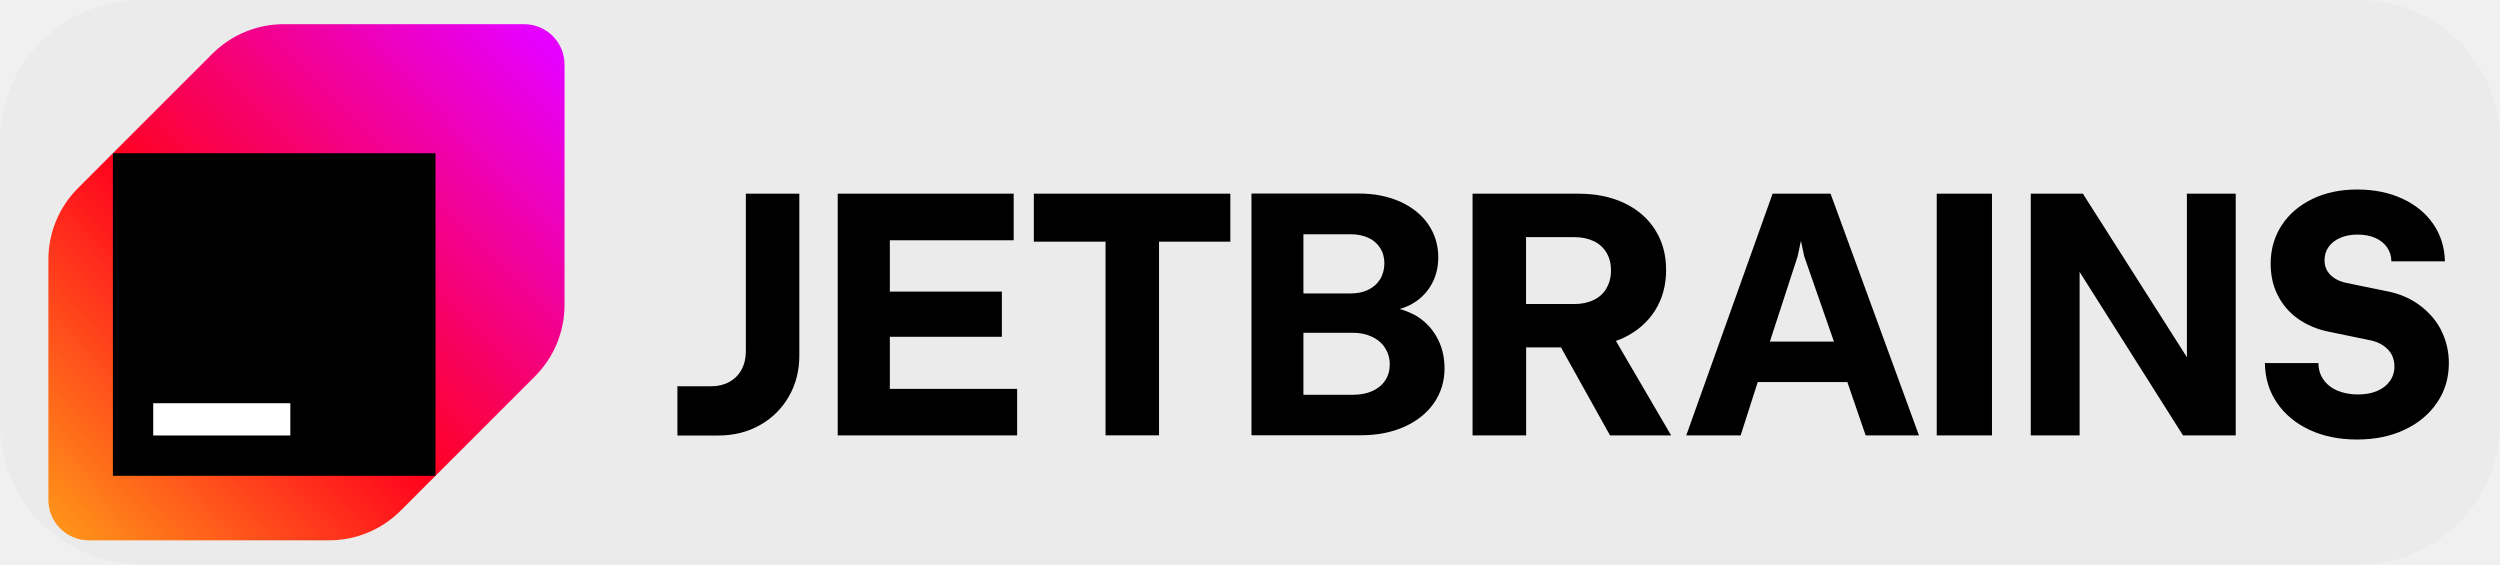
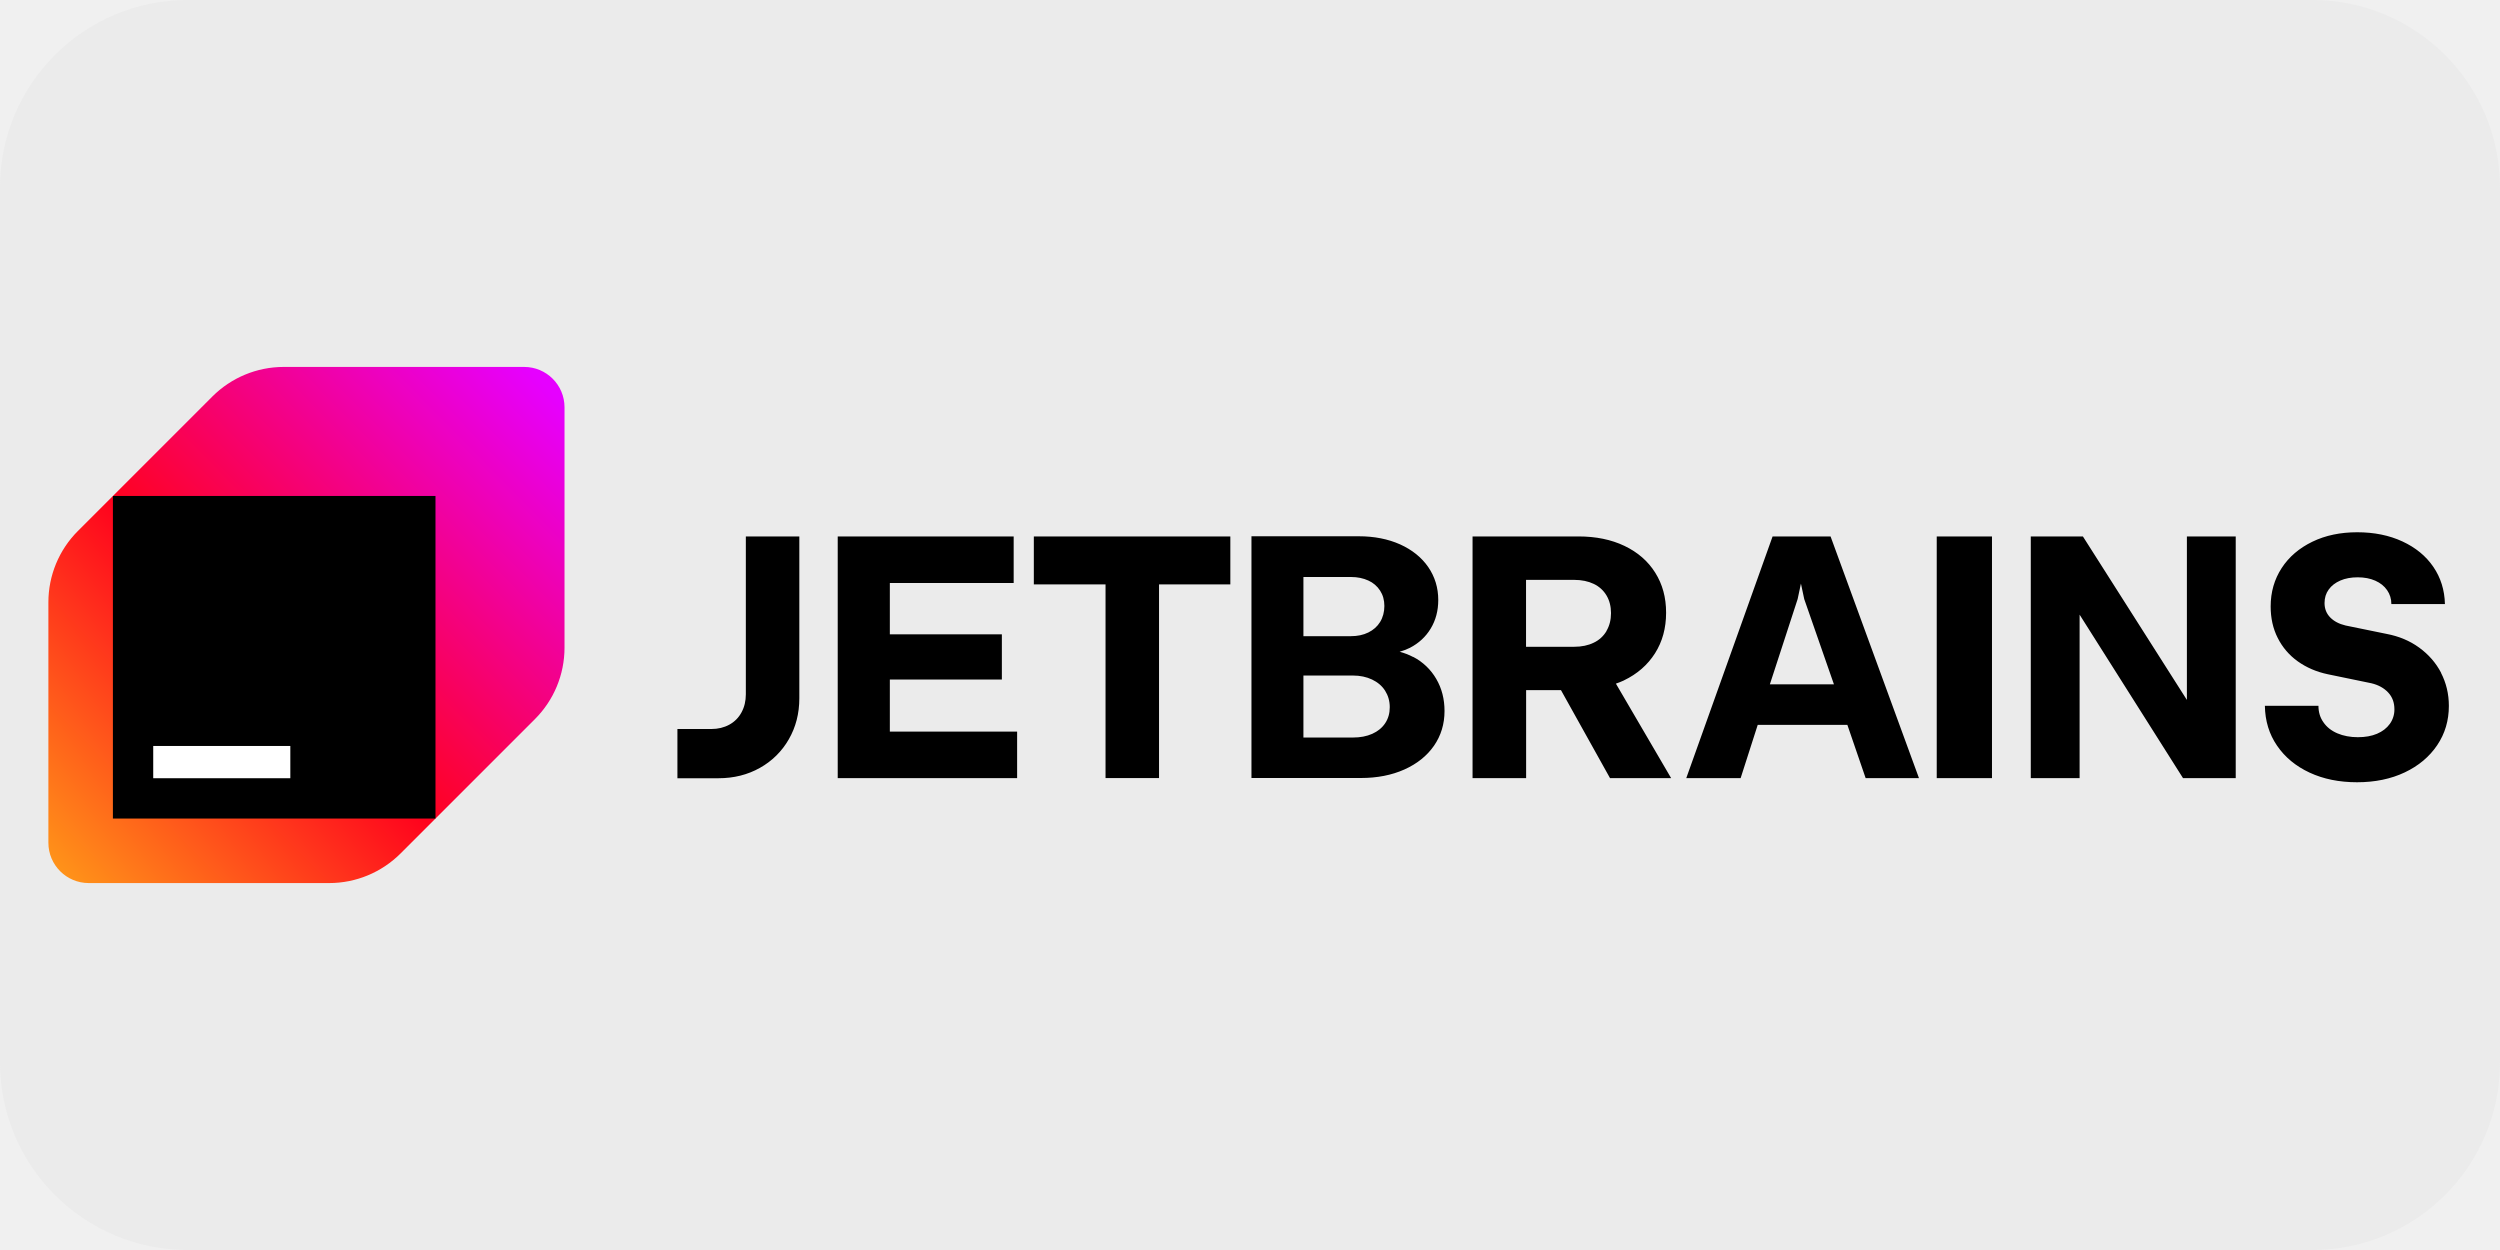
- <svg xmlns="http://www.w3.org/2000/svg" width="100%" height="100%" viewBox="0 0 310 70" version="1.1" xml:space="preserve" style="fill-rule:evenodd;clip-rule:evenodd;stroke-linejoin:round;stroke-miterlimit:2;">
-   <g transform="matrix(3.16724,0,0,2.1875,5.32907e-14,-1.95399e-14)">
-     <path d="M97.877,8L97.877,24C97.877,28.415 95.401,32 92.352,32L5.525,32C2.476,32 0,28.415 0,24L0,8C0,3.585 2.476,0 5.525,0L92.352,0C95.401,0 97.877,3.585 97.877,8Z" style="fill:rgb(235,235,235);" />
-   </g>
-   <g transform="matrix(1,0,0,1,6,3)">
+ <svg xmlns="http://www.w3.org/2000/svg" width="100%" height="100%" viewBox="0 0 310 155" version="1.1" xml:space="preserve" style="fill-rule:evenodd;clip-rule:evenodd;stroke-linejoin:round;stroke-miterlimit:2;">
+   <path d="M310,23.25L310,131.75C310,144.582 299.582,155 286.75,155L23.25,155C10.418,155 0,144.582 0,131.75L0,23.25C0,10.418 10.418,0 23.25,0L286.75,0C299.582,0 310,10.418 310,23.25Z" style="fill:rgb(235,235,235);" />
+   <g transform="matrix(1,0,0,1,6,45.5)">
    <path d="M86.484,40.586C86.484,41.432 86.305,42.179 85.947,42.836C85.603,43.482 85.077,44.012 84.433,44.36C83.776,44.718 83.039,44.898 82.193,44.898L78,44.898L78,51.002L83.079,51.002C84.991,51.002 86.704,50.574 88.227,49.717C89.724,48.886 90.964,47.659 91.812,46.172C92.678,44.669 93.117,42.976 93.117,41.084L93.117,21.018L86.484,21.018L86.484,40.586ZM104.34,38.763L118.231,38.763L118.231,33.157L104.34,33.157L104.34,26.794L119.695,26.794L119.695,21.018L97.877,21.018L97.877,50.992L120.123,50.992L120.123,45.216L104.34,45.216L104.34,38.763ZM122.205,26.963L131.087,26.963L131.087,50.983L137.72,50.983L137.72,26.963L146.562,26.963L146.562,21.018L122.195,21.018L122.195,26.973L122.205,26.963ZM169.227,35.965C168.696,35.686 168.135,35.469 167.554,35.318C167.993,35.195 168.42,35.031 168.829,34.83C169.925,34.262 170.791,33.466 171.408,32.44C172.026,31.414 172.344,30.24 172.344,28.905C172.344,27.381 171.926,26.017 171.1,24.812C170.273,23.617 169.108,22.681 167.614,22.004C166.12,21.337 164.408,20.998 162.496,20.998L149.181,20.998L149.181,50.972L162.755,50.972C164.766,50.972 166.559,50.624 168.142,49.917C169.715,49.21 170.94,48.234 171.817,46.969C172.683,45.714 173.121,44.28 173.121,42.667C173.121,41.183 172.783,39.859 172.095,38.684C171.422,37.521 170.43,36.574 169.237,35.955L169.227,35.965ZM155.624,26.047L161.51,26.047C162.326,26.047 163.043,26.197 163.671,26.485C164.271,26.751 164.78,27.187 165.135,27.74C165.483,28.277 165.662,28.915 165.662,29.642C165.662,30.369 165.483,31.056 165.135,31.623C164.786,32.191 164.298,32.619 163.671,32.928C163.043,33.237 162.326,33.386 161.51,33.386L155.624,33.386L155.624,26.036L155.624,26.047ZM165.762,44.181C165.384,44.748 164.846,45.187 164.159,45.495C163.462,45.804 162.675,45.953 161.769,45.953L155.624,45.953L155.624,38.266L161.769,38.266C162.655,38.266 163.442,38.435 164.139,38.763C164.826,39.092 165.374,39.55 165.752,40.148C166.13,40.745 166.33,41.422 166.33,42.189C166.33,42.956 166.14,43.613 165.762,44.181ZM195.358,38.873C197.021,38.076 198.305,36.951 199.222,35.507C200.138,34.063 200.596,32.39 200.596,30.478C200.596,28.566 200.148,26.953 199.252,25.519C198.355,24.085 197.081,22.979 195.438,22.193C193.794,21.406 191.892,21.018 189.721,21.018L176.597,21.018L176.597,50.992L183.239,50.992L183.239,40.078L187.561,40.078L193.645,50.992L201.223,50.992L194.372,39.272C194.711,39.152 195.049,39.022 195.368,38.873L195.358,38.873ZM193.207,32.749C192.838,33.38 192.286,33.884 191.624,34.193C190.936,34.531 190.13,34.7 189.204,34.7L183.229,34.7L183.229,26.405L189.204,26.405C190.13,26.405 190.936,26.575 191.624,26.903C192.283,27.212 192.835,27.711 193.207,28.337C193.575,28.955 193.765,29.692 193.765,30.527C193.765,31.364 193.575,32.101 193.207,32.729L193.207,32.749ZM213.801,21.018L203.095,50.992L209.837,50.992L211.958,44.38L223.072,44.38L225.342,50.992L231.954,50.992L220.99,21.018L213.801,21.018ZM213.462,39.361L216.907,28.785L217.316,26.863L217.724,28.785L221.409,39.361L213.462,39.361ZM234.155,50.992L241.006,50.992L241.006,21.018L234.155,21.018L234.155,50.992ZM265.175,41.292L252.279,21.018L245.816,21.018L245.816,50.992L251.871,50.992L251.871,30.717L264.697,50.992L271.23,50.992L271.23,21.018L265.175,21.018L265.175,41.293L265.175,41.292ZM296.703,37.937C296.056,36.692 295.139,35.647 293.974,34.8C292.809,33.954 291.465,33.396 289.951,33.107L284.853,32.062C284.056,31.872 283.419,31.544 282.951,31.066C282.482,30.588 282.243,29.99 282.243,29.283C282.243,28.636 282.413,28.078 282.761,27.6C283.1,27.122 283.588,26.754 284.205,26.485C284.823,26.216 285.54,26.087 286.356,26.087C287.173,26.087 287.91,26.226 288.537,26.505C289.164,26.784 289.652,27.172 290.001,27.68C290.35,28.188 290.529,28.755 290.529,29.403L297.171,29.403C297.131,27.66 296.643,26.116 295.727,24.782C294.811,23.438 293.526,22.392 291.893,21.635C290.26,20.878 288.388,20.5 286.296,20.5C284.205,20.5 282.353,20.888 280.73,21.675C279.107,22.462 277.832,23.547 276.926,24.941C276.02,26.336 275.562,27.919 275.562,29.701C275.562,31.145 275.85,32.45 276.438,33.605C277.016,34.759 277.867,35.754 278.917,36.503C279.993,37.27 281.228,37.807 282.642,38.106L288.039,39.221C288.925,39.431 289.623,39.819 290.14,40.377C290.658,40.934 290.907,41.621 290.907,42.457C290.915,43.103 290.716,43.735 290.34,44.26C289.961,44.788 289.433,45.196 288.756,45.485C288.079,45.774 287.282,45.913 286.366,45.913C285.45,45.913 284.584,45.754 283.837,45.435C283.09,45.117 282.512,44.659 282.104,44.061C281.686,43.474 281.487,42.786 281.487,42.02L274.845,42.02C274.874,43.892 275.372,45.535 276.358,46.969C277.334,48.393 278.678,49.509 280.391,50.305C282.104,51.102 284.066,51.5 286.277,51.5C288.487,51.5 290.479,51.092 292.192,50.275C293.915,49.459 295.249,48.333 296.215,46.899C297.181,45.465 297.659,43.842 297.659,42.029C297.659,40.546 297.33,39.182 296.683,37.927L296.703,37.937Z" style="fill-rule:nonzero;" />
    <g>
      <path d="M20.34,3.66L3.66,20.34C1.317,22.684 0,25.866 0,29.18L0,59C0,61.76 2.24,64 5,64L34.82,64C38.14,64 41.31,62.68 43.66,60.34L60.34,43.66C62.68,41.32 64,38.14 64,34.82L64,5C64,2.24 61.76,0 59,0L29.18,0C25.86,0 22.69,1.32 20.34,3.66Z" style="fill:url(#_Linear1);fill-rule:nonzero;" />
      <rect x="8" y="16" width="40" height="40" />
      <rect x="13" y="47" width="17" height="4" style="fill:white;" />
    </g>
  </g>
  <defs>
    <linearGradient id="_Linear1" x1="0" y1="0" x2="1" y2="0" gradientUnits="userSpaceOnUse" gradientTransform="matrix(61.77,-60.91,60.91,61.77,0.85,62.72)">
      <stop offset="0" style="stop-color:rgb(255,148,25);stop-opacity:1" />
      <stop offset="0.43" style="stop-color:rgb(255,2,29);stop-opacity:1" />
      <stop offset="0.99" style="stop-color:rgb(230,0,255);stop-opacity:1" />
      <stop offset="1" style="stop-color:rgb(230,0,255);stop-opacity:1" />
    </linearGradient>
  </defs>
</svg>
